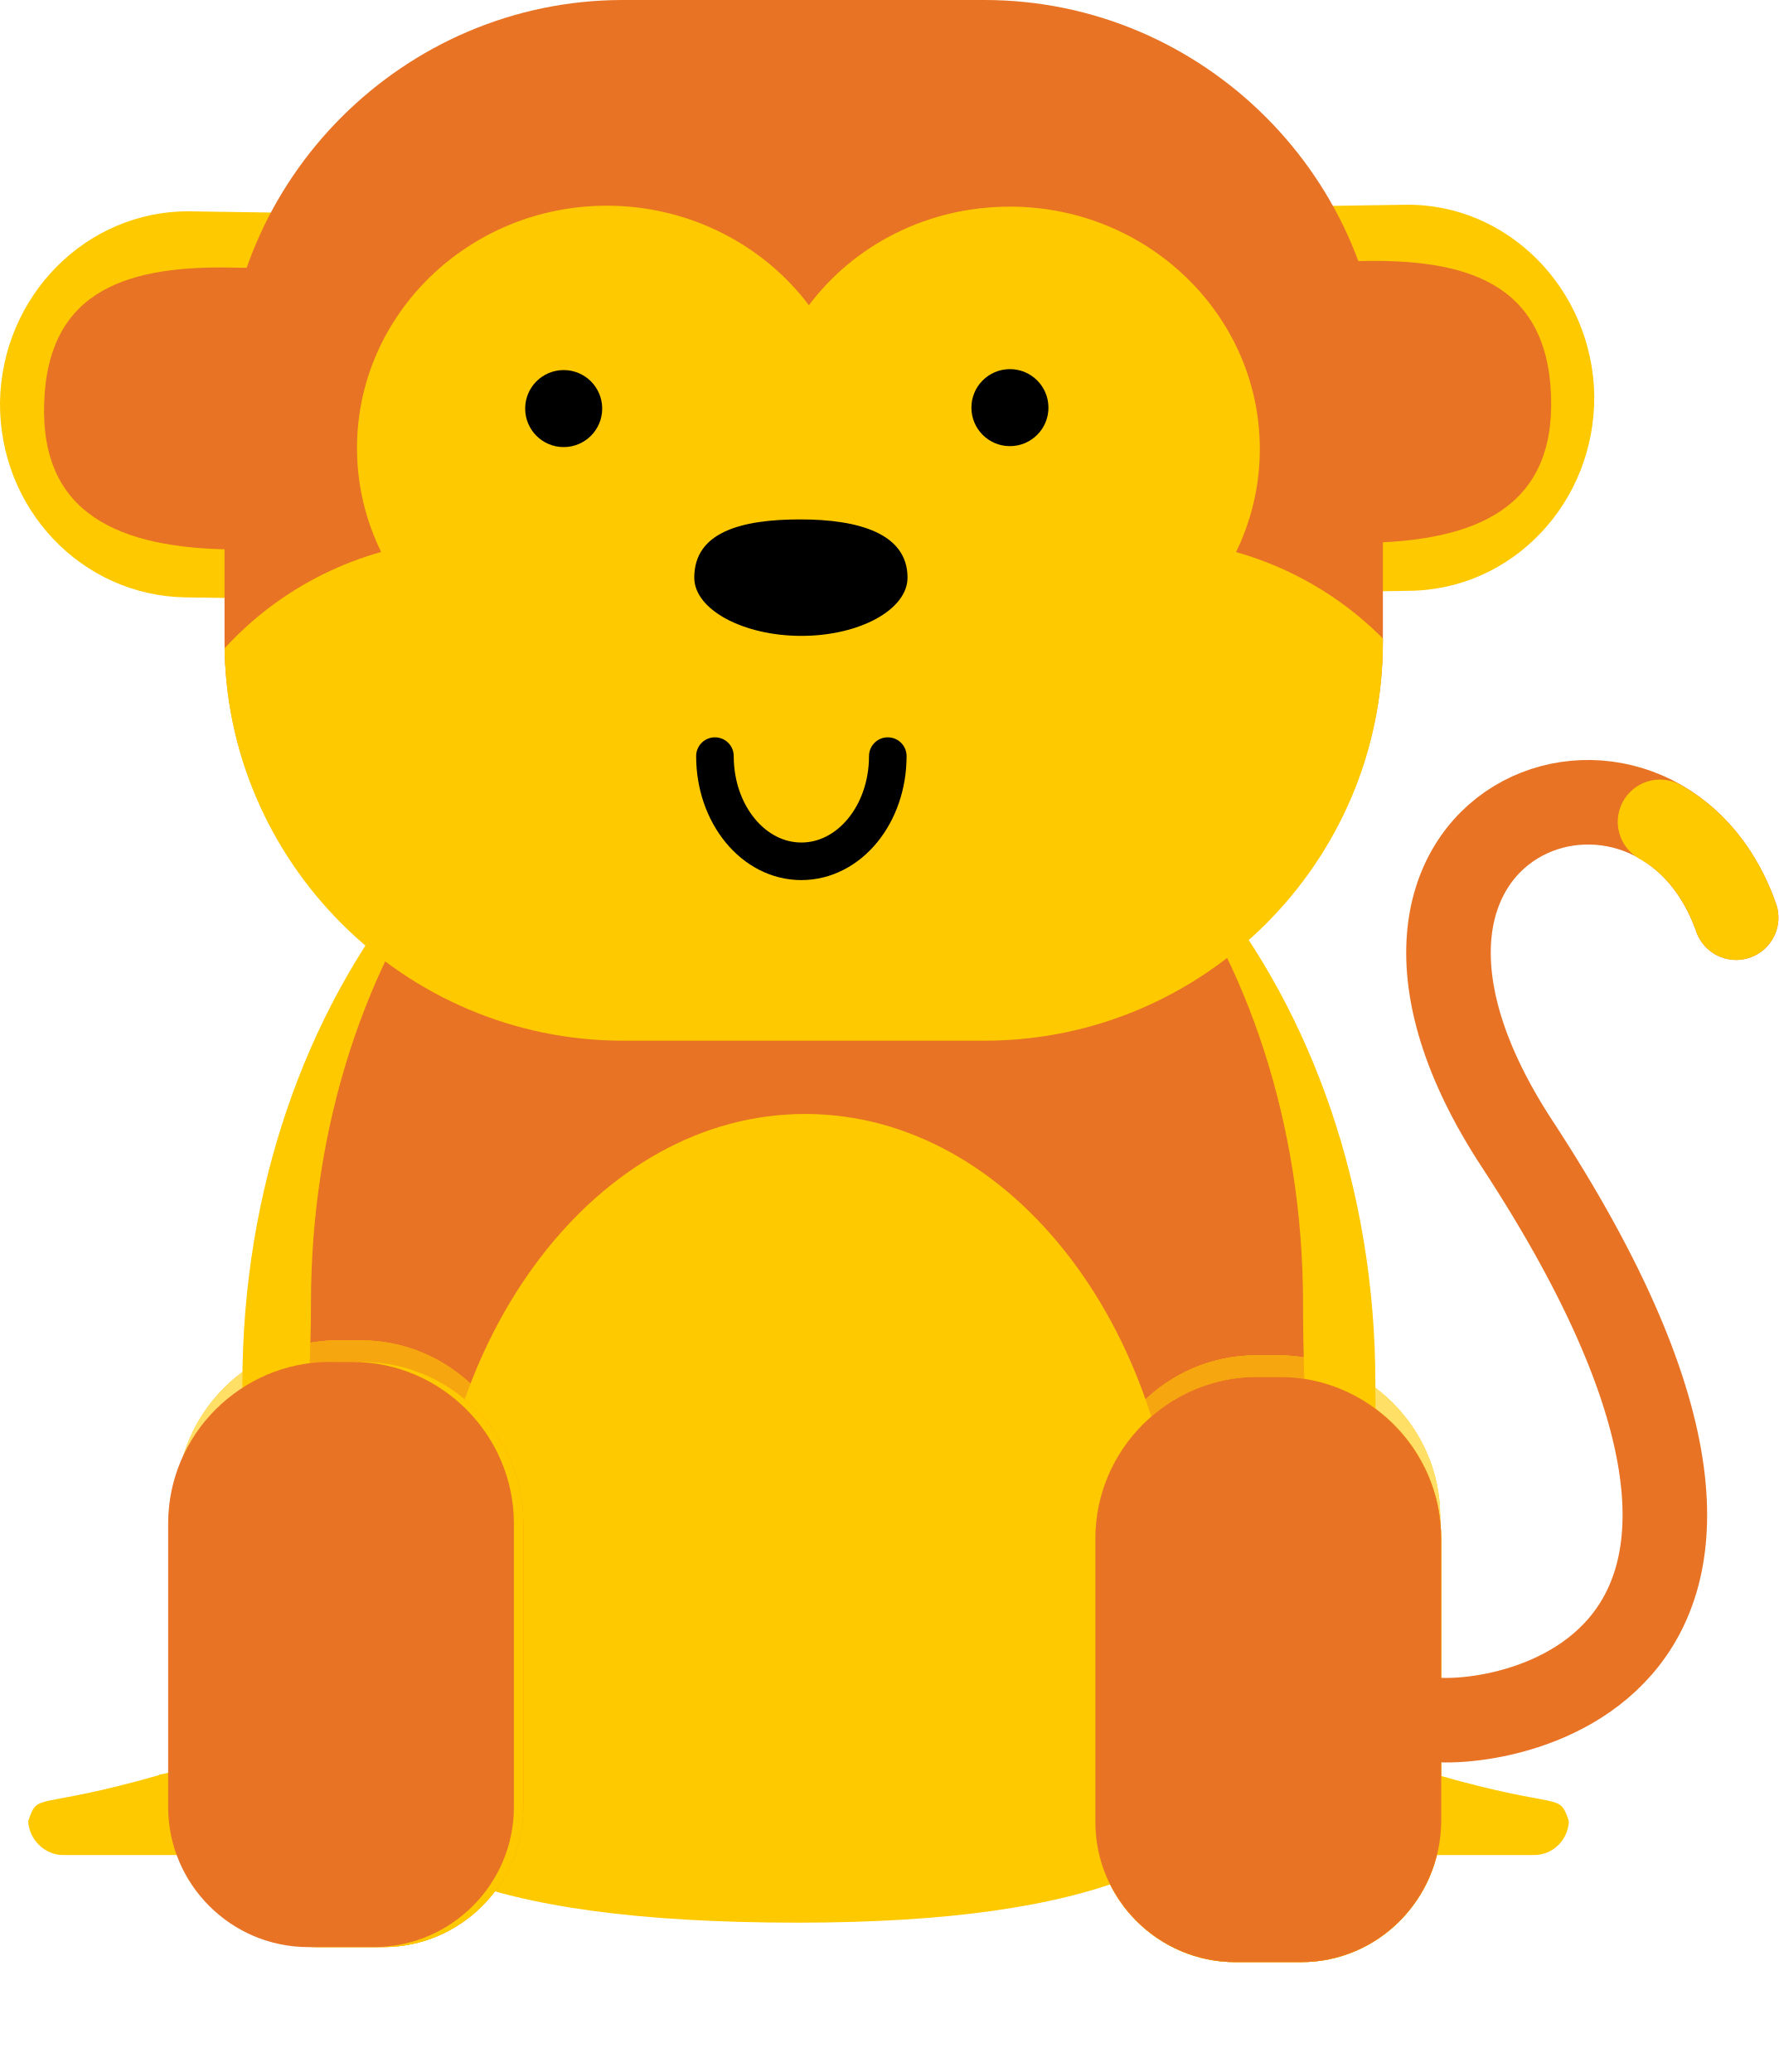
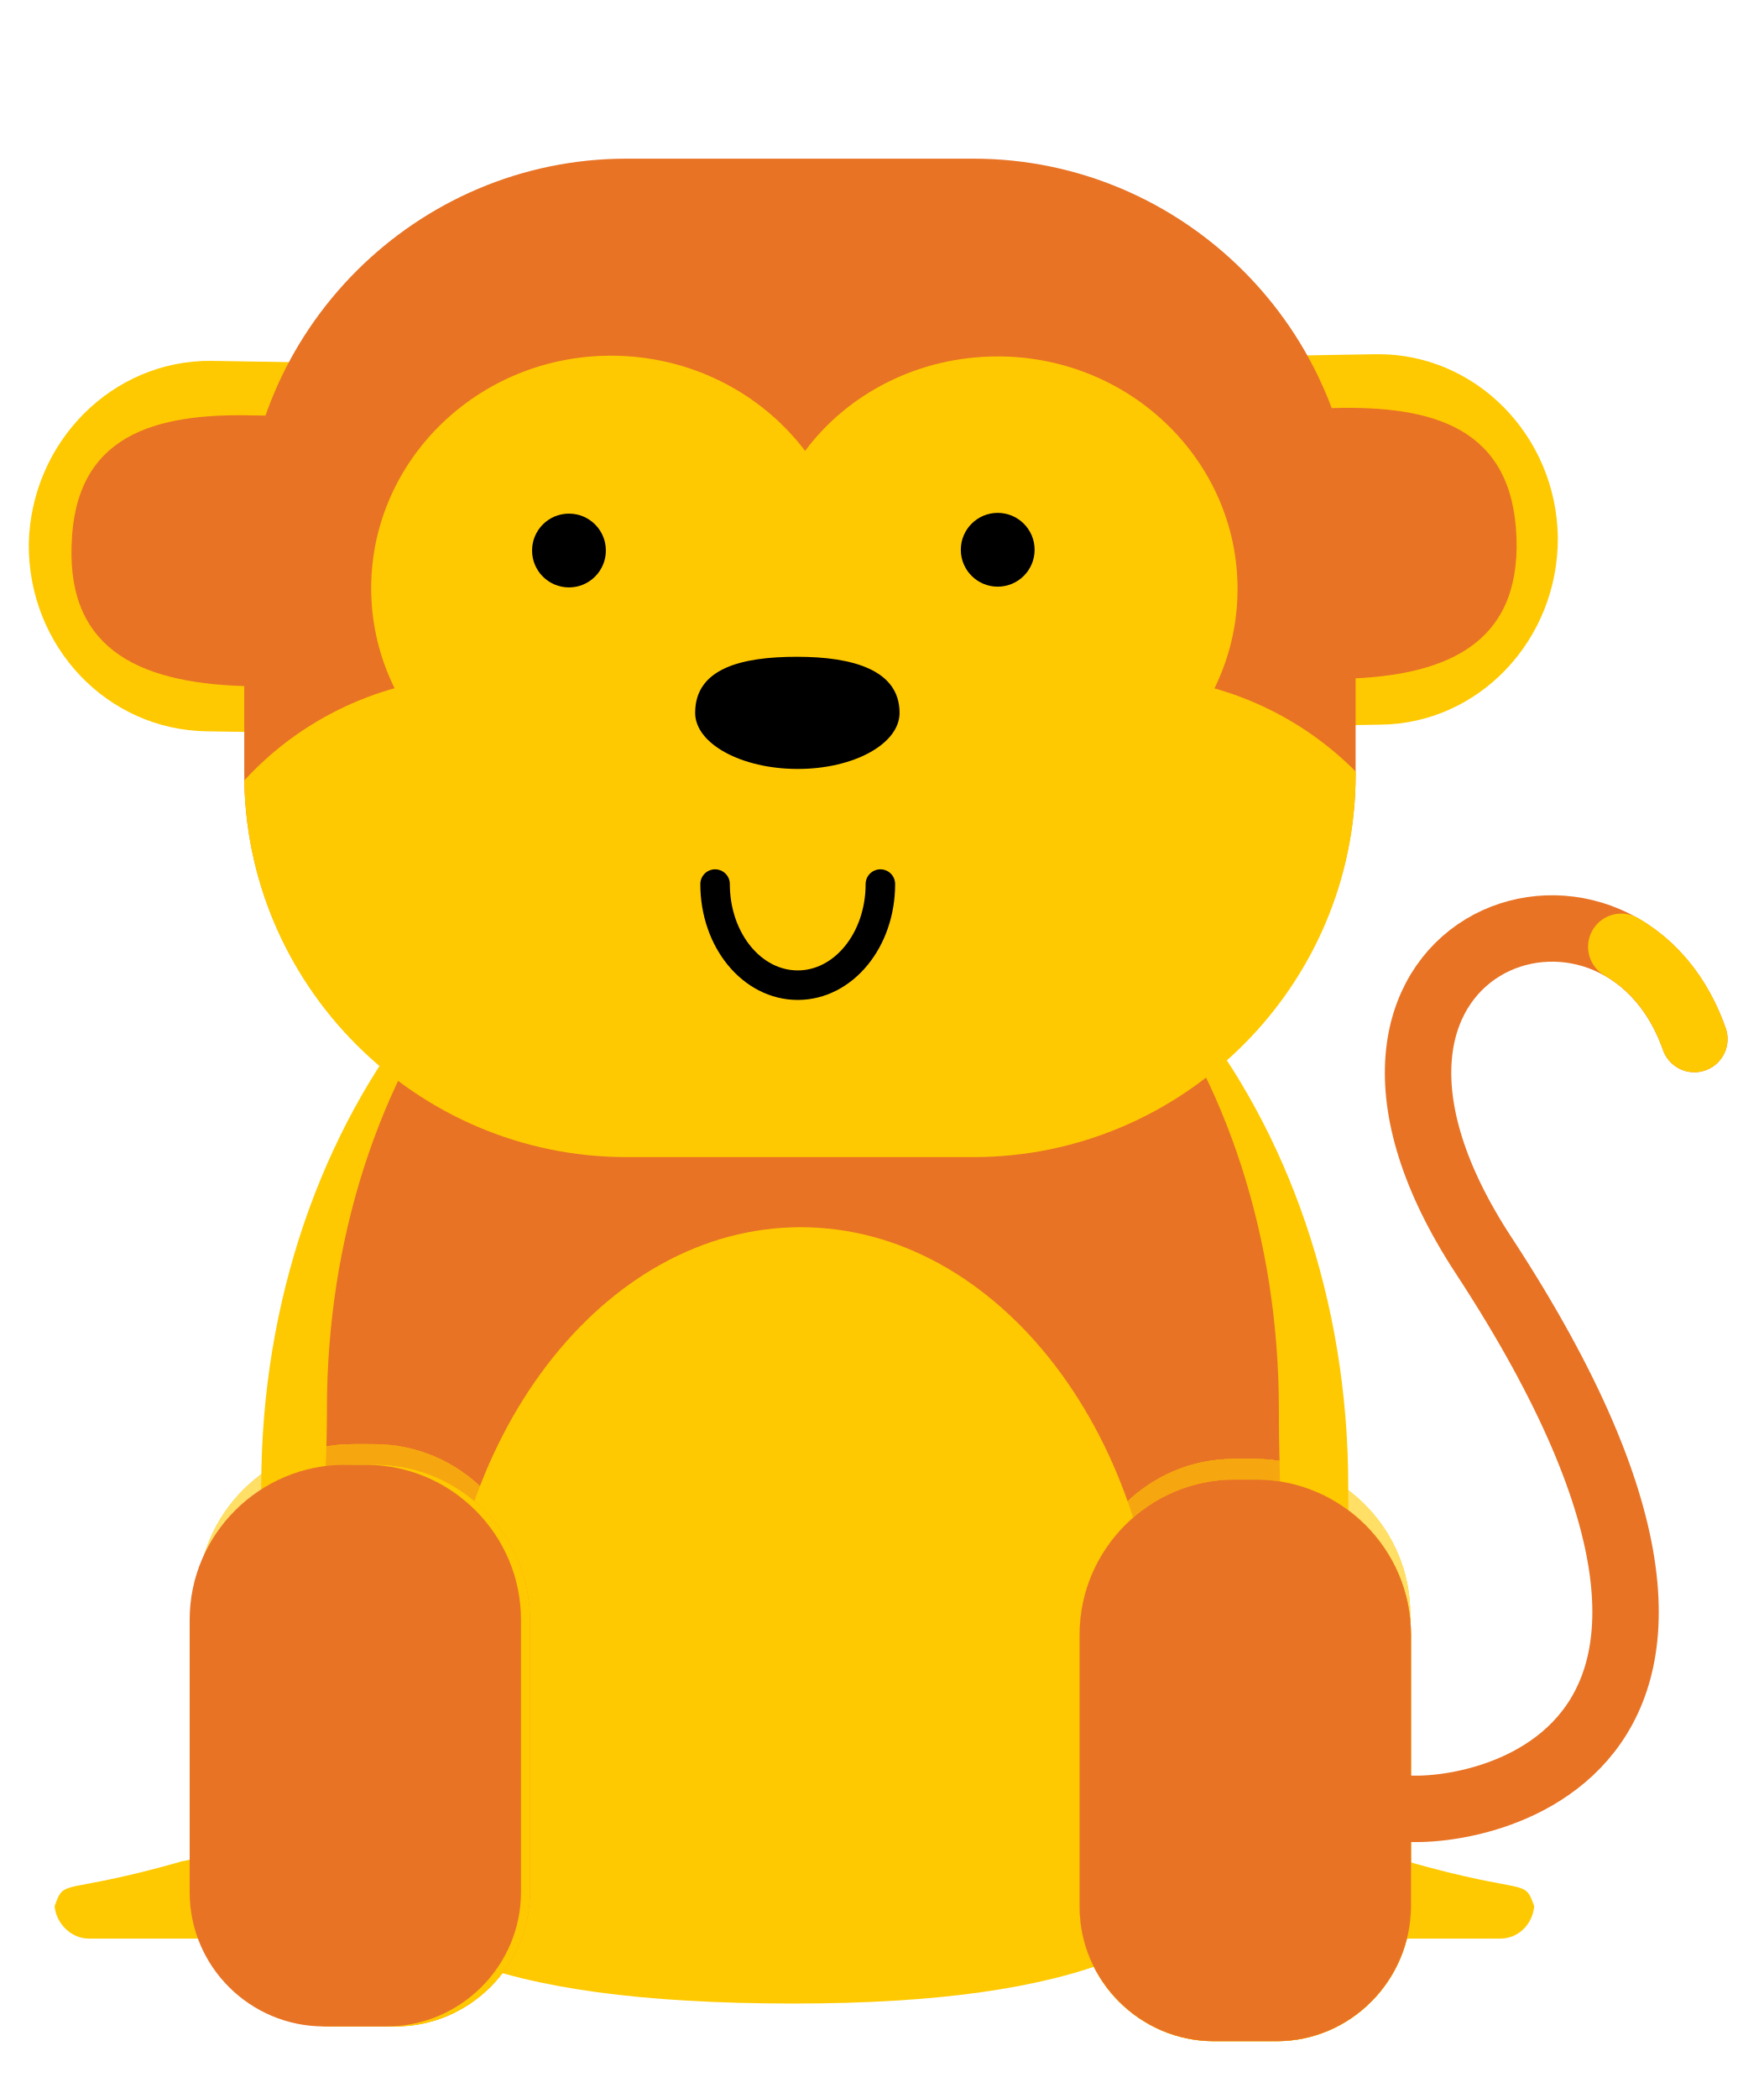
- <svg xmlns="http://www.w3.org/2000/svg" xmlns:xlink="http://www.w3.org/1999/xlink" version="1.1" id="monkey" x="0px" y="0px" viewBox="-352.9 645.9 189.3 220.6" style="enable-background:new -352.9 645.9 189.3 220.6;" xml:space="preserve">
+ <svg xmlns="http://www.w3.org/2000/svg" xmlns:xlink="http://www.w3.org/1999/xlink" version="1.1" id="monkey" x="0px" y="0px" viewBox="-178 278.6 239 284.3" style="enable-background:new -178 278.6 239 284.3;" xml:space="preserve">
  <style type="text/css">
	.st0{fill:#FFC900;}
	.st1{fill:#E87325;}
	.st2{opacity:0.6;}
	.st3{clip-path:url(#SVGID_2_);fill:#FFC900;}
	.st4{fill:none;stroke:#E87325;stroke-width:9;stroke-linecap:round;stroke-miterlimit:10;}
	.st5{fill:none;stroke:#FFC900;stroke-width:9;stroke-linecap:round;stroke-miterlimit:10;}
	.st6{clip-path:url(#SVGID_4_);fill:#FFC900;}
	.st7{fill:none;stroke:#000000;stroke-width:4;stroke-linecap:round;stroke-linejoin:round;stroke-miterlimit:10;}
</style>
  <g id="monkey-body">
-     <path class="st0" d="M-206.5,793.2c0,41.3,7.2,37.7-61.3,37.7c-70.4,0-59.3,3.7-59.3-37.7s27-74.9,60.3-74.9   S-206.5,751.8-206.5,793.2z" />
-     <path class="st1" d="M-214.2,784.7c0,38.2,10.6,65.8-53.8,65.8c-68.4,0-51.8-27.6-51.8-65.8c0-38.2,23.6-69.2,52.8-69.2   S-214.2,746.5-214.2,784.7z" />
+     <path class="st0" d="M4.7,480c0,50.4,8.8,46-74.9,46c-86,0-72.4,4.5-72.4-46s33-91.5,73.7-91.5S4.7,429.4,4.7,480z" />
+     <path class="st1" d="M-4.7,469.6c0,46.7,12.9,80.4-65.7,80.4c-83.5,0-63.3-33.7-63.3-80.4s28.8-84.5,64.5-84.5   S-4.7,422.9-4.7,469.6z" />
    <g class="st2">
-       <path class="st0" d="M-214.5,852.5h-7c-8.2,0-14.9-6.7-14.9-14.9v-30.2c0-9.4,7.7-17.2,17.2-17.2h2.4c9.4,0,17.2,7.7,17.2,17.2    v30.2C-199.6,845.8-206.3,852.5-214.5,852.5z" />
+       <path class="st0" d="M-5.1,552.4h-8.5c-10,0-18.2-8.2-18.2-18.2v-36.9c0-11.5,9.4-21,21-21h2.9c11.5,0,21,9.4,21,21v36.9    C13.1,544.2,4.9,552.4-5.1,552.4z" />
      <g>
-         <path class="st0" d="M-214.5,852.5h-7c-8.2,0-14.9-6.7-14.9-14.9v-30.2c0-9.4,7.7-17.2,17.2-17.2h2.4c9.4,0,17.2,7.7,17.2,17.2     v30.2C-199.6,845.8-206.3,852.5-214.5,852.5z" />
+         <path class="st0" d="M-5.1,552.4h-8.5c-10,0-18.2-8.2-18.2-18.2v-36.9c0-11.5,9.4-21,21-21h2.9c11.5,0,21,9.4,21,21v36.9     C13.1,544.2,4.9,552.4-5.1,552.4z" />
      </g>
      <g>
-         <path class="st0" d="M-214.5,852.5h-7c-8.2,0-14.9-6.7-14.9-14.9v-30.2c0-9.4,7.7-17.2,17.2-17.2h2.4c9.4,0,17.2,7.7,17.2,17.2     v30.2C-199.6,845.8-206.3,852.5-214.5,852.5z" />
+         <path class="st0" d="M-5.1,552.4h-8.5c-10,0-18.2-8.2-18.2-18.2v-36.9c0-11.5,9.4-21,21-21h2.9c11.5,0,21,9.4,21,21v36.9     C13.1,544.2,4.9,552.4-5.1,552.4z" />
      </g>
      <g>
-         <path class="st0" d="M-214.5,852.5h-7c-8.2,0-14.9-6.7-14.9-14.9v-30.2c0-9.4,7.7-17.2,17.2-17.2h2.4c9.4,0,17.2,7.7,17.2,17.2     v30.2C-199.6,845.8-206.3,852.5-214.5,852.5z" />
+         <path class="st0" d="M-5.1,552.4h-8.5c-10,0-18.2-8.2-18.2-18.2v-36.9c0-11.5,9.4-21,21-21h2.9c11.5,0,21,9.4,21,21v36.9     C13.1,544.2,4.9,552.4-5.1,552.4z" />
      </g>
    </g>
    <g class="st2">
-       <path class="st0" d="M-319.2,850.9h7c8.2,0,14.9-6.7,14.9-14.9v-30.2c0-9.4-7.7-17.2-17.2-17.2h-2.4c-9.4,0-17.2,7.7-17.2,17.2    V836C-334,844.2-327.4,850.9-319.2,850.9z" />
+       <path class="st0" d="M-133,550.4h8.5c10,0,18.2-8.2,18.2-18.2v-36.9c0-11.5-9.4-21-21-21h-2.9c-11.5,0-21,9.4-21,21v36.9    C-151.1,542.3-143,550.4-133,550.4z" />
      <g>
-         <path class="st0" d="M-319.2,850.9h7c8.2,0,14.9-6.7,14.9-14.9v-30.2c0-9.4-7.7-17.2-17.2-17.2h-2.4c-9.4,0-17.2,7.7-17.2,17.2     V836C-334,844.2-327.4,850.9-319.2,850.9z" />
+         <path class="st0" d="M-133,550.4h8.5c10,0,18.2-8.2,18.2-18.2v-36.9c0-11.5-9.4-21-21-21h-2.9c-11.5,0-21,9.4-21,21v36.9     C-151.1,542.3-143,550.4-133,550.4z" />
      </g>
      <g>
-         <path class="st0" d="M-319.2,850.9h7c8.2,0,14.9-6.7,14.9-14.9v-30.2c0-9.4-7.7-17.2-17.2-17.2h-2.4c-9.4,0-17.2,7.7-17.2,17.2     V836C-334,844.2-327.4,850.9-319.2,850.9z" />
+         <path class="st0" d="M-133,550.4h8.5c10,0,18.2-8.2,18.2-18.2v-36.9c0-11.5-9.4-21-21-21h-2.9c-11.5,0-21,9.4-21,21v36.9     C-151.1,542.3-143,550.4-133,550.4z" />
      </g>
      <g>
-         <path class="st0" d="M-319.2,850.9h7c8.2,0,14.9-6.7,14.9-14.9v-30.2c0-9.4-8.7-17.2-18.2-17.2h-1.4c-9.4,0-17.2,7.7-17.2,17.2     V836C-334,844.2-327.4,850.9-319.2,850.9z" />
+         <path class="st0" d="M-133,550.4h8.5c10,0,18.2-8.2,18.2-18.2v-36.9c0-11.5-10.6-21-22.2-21h-1.7c-11.5,0-21,9.4-21,21v36.9     C-151.1,542.3-143,550.4-133,550.4z" />
      </g>
    </g>
-     <path class="st0" d="M-189.6,843.4h-31.1c-2,0-3.6-1.6-3.6-3.6l0,0c0-2-1-19.6,1.8-15.5c3.8,5.7,20.8,10.2,22.4,10.5   c0.1,0,0.2,0,0.3,0.1c13.3,3.8,12.8,1.7,13.9,4.9l0,0C-186,841.8-187.6,843.4-189.6,843.4z" />
+     <path class="st0" d="M25.3,541.3h-38c-2.4,0-4.4-2-4.4-4.4l0,0c0-2.4-1.2-23.9,2.2-18.9c4.6,7,25.4,12.5,27.4,12.8   c0.1,0,0.2,0,0.4,0.1c16.2,4.6,15.6,2.1,17,6l0,0C29.7,539.3,27.8,541.3,25.3,541.3z" />
    <g>
      <g>
-         <defs>
-           <path id="SVGID_1_" d="M-227.3,816.8c0,28.9,8,49.7-40.6,49.7c-51.7,0-39.2-20.8-39.2-49.7s17.9-52.3,39.9-52.3      S-227.3,787.9-227.3,816.8z" />
-         </defs>
-         <clipPath id="SVGID_2_">
-           <use xlink:href="#SVGID_1_" style="overflow:visible;" />
-         </clipPath>
-         <path class="st3" d="M-214.2,784.8c0,38.2,10.6,65.8-53.8,65.8c-68.4,0-51.8-27.6-51.8-65.8c0-38.2,23.6-69.2,52.8-69.2     S-214.2,746.6-214.2,784.8z" />
+         <g>
+           <g>
+             <defs>
+               <path id="SVGID_1_" d="M-20.7,508.8c0,35.3,9.8,60.7-49.6,60.7c-63.1,0-47.9-25.4-47.9-60.7s21.9-63.9,48.7-63.9        S-20.7,473.5-20.7,508.8z" />
+             </defs>
+             <clipPath id="SVGID_2_">
+               <use xlink:href="#SVGID_1_" style="overflow:visible;" />
+             </clipPath>
+             <path class="st3" d="M-4.7,469.7c0,46.7,12.9,80.4-65.7,80.4c-83.5,0-63.3-33.7-63.3-80.4s28.8-84.5,64.5-84.5       S-4.7,423-4.7,469.7z" />
+           </g>
+         </g>
      </g>
    </g>
-     <path class="st0" d="M-346.2,843.4h31.1c2,0,3.6-1.6,3.6-3.6l0,0c0-2,1-19.6-1.8-15.5c-3.8,5.7-20.8,10.2-22.4,10.5   c-0.1,0-0.2,0-0.3,0.1c-13.3,3.8-12.8,1.7-13.9,4.9l0,0C-349.8,841.8-348.1,843.4-346.2,843.4z" />
+     <path class="st0" d="M-166,541.3h38c2.4,0,4.4-2,4.4-4.4l0,0c0-2.4,1.2-23.9-2.2-18.9c-4.6,7-25.4,12.5-27.4,12.8   c-0.1,0-0.2,0-0.4,0.1c-16.2,4.6-15.6,2.1-17,6l0,0C-170.4,539.3-168.3,541.3-166,541.3z" />
    <g>
-       <path class="st1" d="M-214.4,854.8h-7c-8.2,0-14.9-6.7-14.9-14.9v-30.2c0-9.4,7.7-17.2,17.2-17.2h2.4c9.4,0,17.2,7.7,17.2,17.2    v30.2C-199.6,848.1-206.2,854.8-214.4,854.8z" />
+       <path class="st1" d="M-5,555.2h-8.5c-10,0-18.2-8.2-18.2-18.2v-36.9c0-11.5,9.4-21,21-21h2.9c11.5,0,21,9.4,21,21V537    C13.1,547,5,555.2-5,555.2z" />
      <g>
-         <path class="st0" d="M-214.4,854.8h-7c-8.2,0-14.9-6.7-14.9-14.9v-30.2c0-9.4,7.7-17.2,17.2-17.2h2.4c9.4,0,17.2,7.7,17.2,17.2     v30.2C-199.6,848.1-206.2,854.8-214.4,854.8z" />
+         <path class="st0" d="M-5,555.2h-8.5c-10,0-18.2-8.2-18.2-18.2v-36.9c0-11.5,9.4-21,21-21h2.9c11.5,0,21,9.4,21,21V537     C13.1,547,5,555.2-5,555.2z" />
      </g>
      <g>
-         <path class="st0" d="M-214.4,854.8h-7c-8.2,0-14.9-6.7-14.9-14.9v-30.2c0-9.4,7.7-17.2,17.2-17.2h2.4c9.4,0,17.2,7.7,17.2,17.2     v30.2C-199.6,848.1-206.2,854.8-214.4,854.8z" />
+         <path class="st0" d="M-5,555.2h-8.5c-10,0-18.2-8.2-18.2-18.2v-36.9c0-11.5,9.4-21,21-21h2.9c11.5,0,21,9.4,21,21V537     C13.1,547,5,555.2-5,555.2z" />
      </g>
      <g>
-         <path class="st1" d="M-214.4,854.8h-7c-8.2,0-14.9-6.7-14.9-14.9v-30.2c0-9.4,7.7-17.2,17.2-17.2h2.4c9.4,0,17.2,7.7,17.2,17.2     v30.2C-199.6,848.1-206.2,854.8-214.4,854.8z" />
+         <path class="st1" d="M-5,555.2h-8.5c-10,0-18.2-8.2-18.2-18.2v-36.9c0-11.5,9.4-21,21-21h2.9c11.5,0,21,9.4,21,21V537     C13.1,547,5,555.2-5,555.2z" />
      </g>
    </g>
    <g>
-       <path class="st1" d="M-319.1,853.2h7c8.2,0,14.9-6.7,14.9-14.9v-30.2c0-9.4-7.7-17.2-17.2-17.2h-2.4c-9.4,0-17.2,7.7-17.2,17.2    v30.3C-334,846.5-327.3,853.2-319.1,853.2z" />
+       <path class="st1" d="M-132.9,553.2h8.5c10,0,18.2-8.2,18.2-18.2v-36.9c0-11.5-9.4-21-21-21h-2.9c-11.5,0-21,9.4-21,21v37    C-151.1,545.1-142.9,553.2-132.9,553.2z" />
      <g>
-         <path class="st0" d="M-319.1,853.2h7c8.2,0,14.9-6.7,14.9-14.9v-30.2c0-9.4-7.7-17.2-17.2-17.2h-2.4c-9.4,0-17.2,7.7-17.2,17.2     v30.3C-334,846.5-327.3,853.2-319.1,853.2z" />
+         <path class="st0" d="M-132.9,553.2h8.5c10,0,18.2-8.2,18.2-18.2v-36.9c0-11.5-9.4-21-21-21h-2.9c-11.5,0-21,9.4-21,21v37     C-151.1,545.1-142.9,553.2-132.9,553.2z" />
      </g>
      <g>
-         <path class="st0" d="M-319.1,853.2h7c8.2,0,14.9-6.7,14.9-14.9v-30.2c0-9.4-7.7-17.2-17.2-17.2h-2.4c-9.4,0-17.2,7.7-17.2,17.2     v30.2C-334,846.5-327.3,853.2-319.1,853.2z" />
+         <path class="st0" d="M-132.9,553.2h8.5c10,0,18.2-8.2,18.2-18.2v-36.9c0-11.5-9.4-21-21-21h-2.9c-11.5,0-21,9.4-21,21V535     C-151.1,545.1-142.9,553.2-132.9,553.2z" />
      </g>
      <g>
-         <path class="st1" d="M-320.1,853.2h7c8.2,0,14.9-6.7,14.9-14.9v-30.2c0-9.4-7.7-17.2-17.2-17.2h-2.4c-9.4,0-17.2,7.7-17.2,17.2     v30.2C-335,846.5-328.3,853.2-320.1,853.2z" />
+         <path class="st1" d="M-134.1,553.2h8.5c10,0,18.2-8.2,18.2-18.2v-36.9c0-11.5-9.4-21-21-21h-2.9c-11.5,0-21,9.4-21,21V535     C-152.3,545.1-144.1,553.2-134.1,553.2z" />
      </g>
    </g>
-     <path class="st4" d="M-168.1,743.6c-8.5-24.1-46.3-11-23.3,24.1c39,59.6-6.4,62.8-10.3,61" />
-     <path class="st5" d="M-168.1,743.6c-1.7-4.9-4.7-8.3-8.1-10.2" />
+     <path class="st4" d="M51.6,419.4C41.2,390-5,406,23.1,448.8c47.6,72.8-7.8,76.7-12.6,74.5" />
+     <path class="st5" d="M51.6,419.4c-2.1-6-5.7-10.1-9.9-12.5" />
  </g>
  <g id="monkey-head">
-     <path class="st0" d="M-222.9,709.1l20-0.3c11-0.1,19.8-9.4,19.7-20.8c-0.2-11.3-9.2-20.5-20.2-20.3l-20,0.3L-222.9,709.1z" />
-     <path class="st0" d="M-312.7,668.7l-20-0.3c-11-0.1-20,9-20.2,20.3c-0.1,11.4,8.7,20.6,19.7,20.8l20,0.3L-312.7,668.7z" />
-     <path class="st1" d="M-248.1,756.6h-38.5c-23.3,0-42.4-19.1-42.4-42.4v-25.9c0-23.3,19.1-42.4,42.4-42.4h38.5   c23.3,0,42.4,19.1,42.4,42.4v25.9C-205.7,737.5-224.8,756.6-248.1,756.6z" />
-     <path class="st1" d="M-307.7,674.6l-20-0.2c-11.4-0.3-20.1,2.2-20.5,14.4c-0.4,11.8,7.9,15.5,20.2,15.6l20,0.3L-307.7,674.6z" />
-     <path class="st1" d="M-228,704l20-0.3c12.3-0.1,20.6-3.8,20.2-15.6c-0.4-12.2-9.2-14.7-20.5-14.4l-20,0.2L-228,704z" />
-     <path class="st0" d="M-266.9,708.9c4.8,6.4,12.7,10.6,21.5,10.6c14.7,0,26.6-11.6,26.6-25.8s-11.9-25.8-26.6-25.8   c-8.8,0-16.6,4.1-21.4,10.5l0,0c-4.8-6.4-12.7-10.6-21.5-10.6c-14.7,0-26.6,11.6-26.6,25.8c0,14.2,11.9,25.8,26.6,25.8   C-279.5,719.4-271.7,715.3-266.9,708.9" />
+     <path class="st0" d="M-15.4,377.2L9,376.8c13.4-0.1,24.2-11.5,24.1-25.4c-0.2-13.8-11.2-25-24.7-24.8L-16,327L-15.4,377.2z" />
+     <path class="st0" d="M-125,327.9l-24.4-0.4c-13.4-0.1-24.4,11-24.7,24.8c-0.1,13.9,10.6,25.2,24.1,25.4l24.4,0.4L-125,327.9z" />
+     <path class="st1" d="M-46.1,435.3h-47c-28.5,0-51.8-23.3-51.8-51.8v-31.6c0-28.5,23.3-51.8,51.8-51.8h47   c28.5,0,51.8,23.3,51.8,51.8v31.6C5.7,411.9-17.7,435.3-46.1,435.3z" />
+     <path class="st1" d="M-118.9,335.1l-24.4-0.2c-13.9-0.4-24.6,2.7-25,17.6c-0.5,14.4,9.6,18.9,24.7,19.1l24.4,0.4L-118.9,335.1z" />
+     <path class="st1" d="M-21.6,371l24.4-0.4c15-0.1,25.2-4.6,24.7-19.1c-0.5-14.9-11.2-18-25-17.6l-24.4,0.2L-21.6,371z" />
+     <path class="st0" d="M-69.1,377c5.9,7.8,15.5,12.9,26.3,12.9c18,0,32.5-14.2,32.5-31.5s-14.5-31.5-32.5-31.5   c-10.7,0-20.3,5-26.1,12.8l0,0c-5.9-7.8-15.5-12.9-26.3-12.9c-18,0-32.5,14.2-32.5,31.5s14.5,31.5,32.5,31.5   C-84.5,389.8-75,384.8-69.1,377" />
    <g>
      <g>
-         <defs>
-           <path id="SVGID_3_" d="M-231.3,772.3h-71.1c-19.6,0-35.5-15.4-35.5-34.5s15.9-34.5,35.5-34.5h71.1l0,0      c19.6,0,35.5,15.4,35.5,34.5C-195.7,756.9-211.6,772.3-231.3,772.3" />
-         </defs>
-         <clipPath id="SVGID_4_">
-           <use xlink:href="#SVGID_3_" style="overflow:visible;" />
-         </clipPath>
-         <path class="st6" d="M-248.1,756.7h-38.5c-23.3,0-42.4-19.1-42.4-42.4v-25.9c0-23.3,19.1-42.4,42.4-42.4h38.5     c23.3,0,42.4,19.1,42.4,42.4v25.9C-205.7,737.7-224.8,756.7-248.1,756.7z" />
+         <g>
+           <g>
+             <defs>
+               <path id="SVGID_3_" d="M-25.6,454.4h-86.8c-23.9,0-43.4-18.8-43.4-42.1c0-23.3,19.4-42.1,43.4-42.1h86.8l0,0        c23.9,0,43.4,18.8,43.4,42.1C17.9,435.6-1.6,454.4-25.6,454.4" />
+             </defs>
+             <clipPath id="SVGID_4_">
+               <use xlink:href="#SVGID_3_" style="overflow:visible;" />
+             </clipPath>
+             <path class="st6" d="M-46.1,435.4h-47c-28.5,0-51.8-23.3-51.8-51.8V352c0-28.5,23.3-51.8,51.8-51.8h47       c28.5,0,51.8,23.3,51.8,51.8v31.6C5.7,412.2-17.7,435.4-46.1,435.4z" />
+           </g>
+         </g>
      </g>
    </g>
-     <path class="st7" d="M-258.4,726.4c0,6.2-4.1,11.2-9.2,11.2s-9.2-5-9.2-11.2" />
-     <path d="M-256.3,707.4c0,3.4-5.1,6.2-11.3,6.2s-11.4-2.8-11.4-6.2c0-4.9,5.1-6.2,11.3-6.2S-256.3,702.7-256.3,707.4z" />
-     <circle cx="-292.9" cy="689.4" r="4.1" />
-     <circle cx="-245.4" cy="689.3" r="4.1" />
+     <path class="st7" d="M-58.7,398.4c0,7.6-5,13.7-11.2,13.7s-11.2-6.1-11.2-13.7" />
+     <path d="M-56.1,375.2c0,4.2-6.2,7.6-13.8,7.6s-13.9-3.4-13.9-7.6c0-6,6.2-7.6,13.8-7.6S-56.1,369.4-56.1,375.2z" />
+     <circle cx="-100.9" cy="353.2" r="5" />
+     <circle cx="-42.8" cy="353.1" r="5" />
  </g>
</svg>
